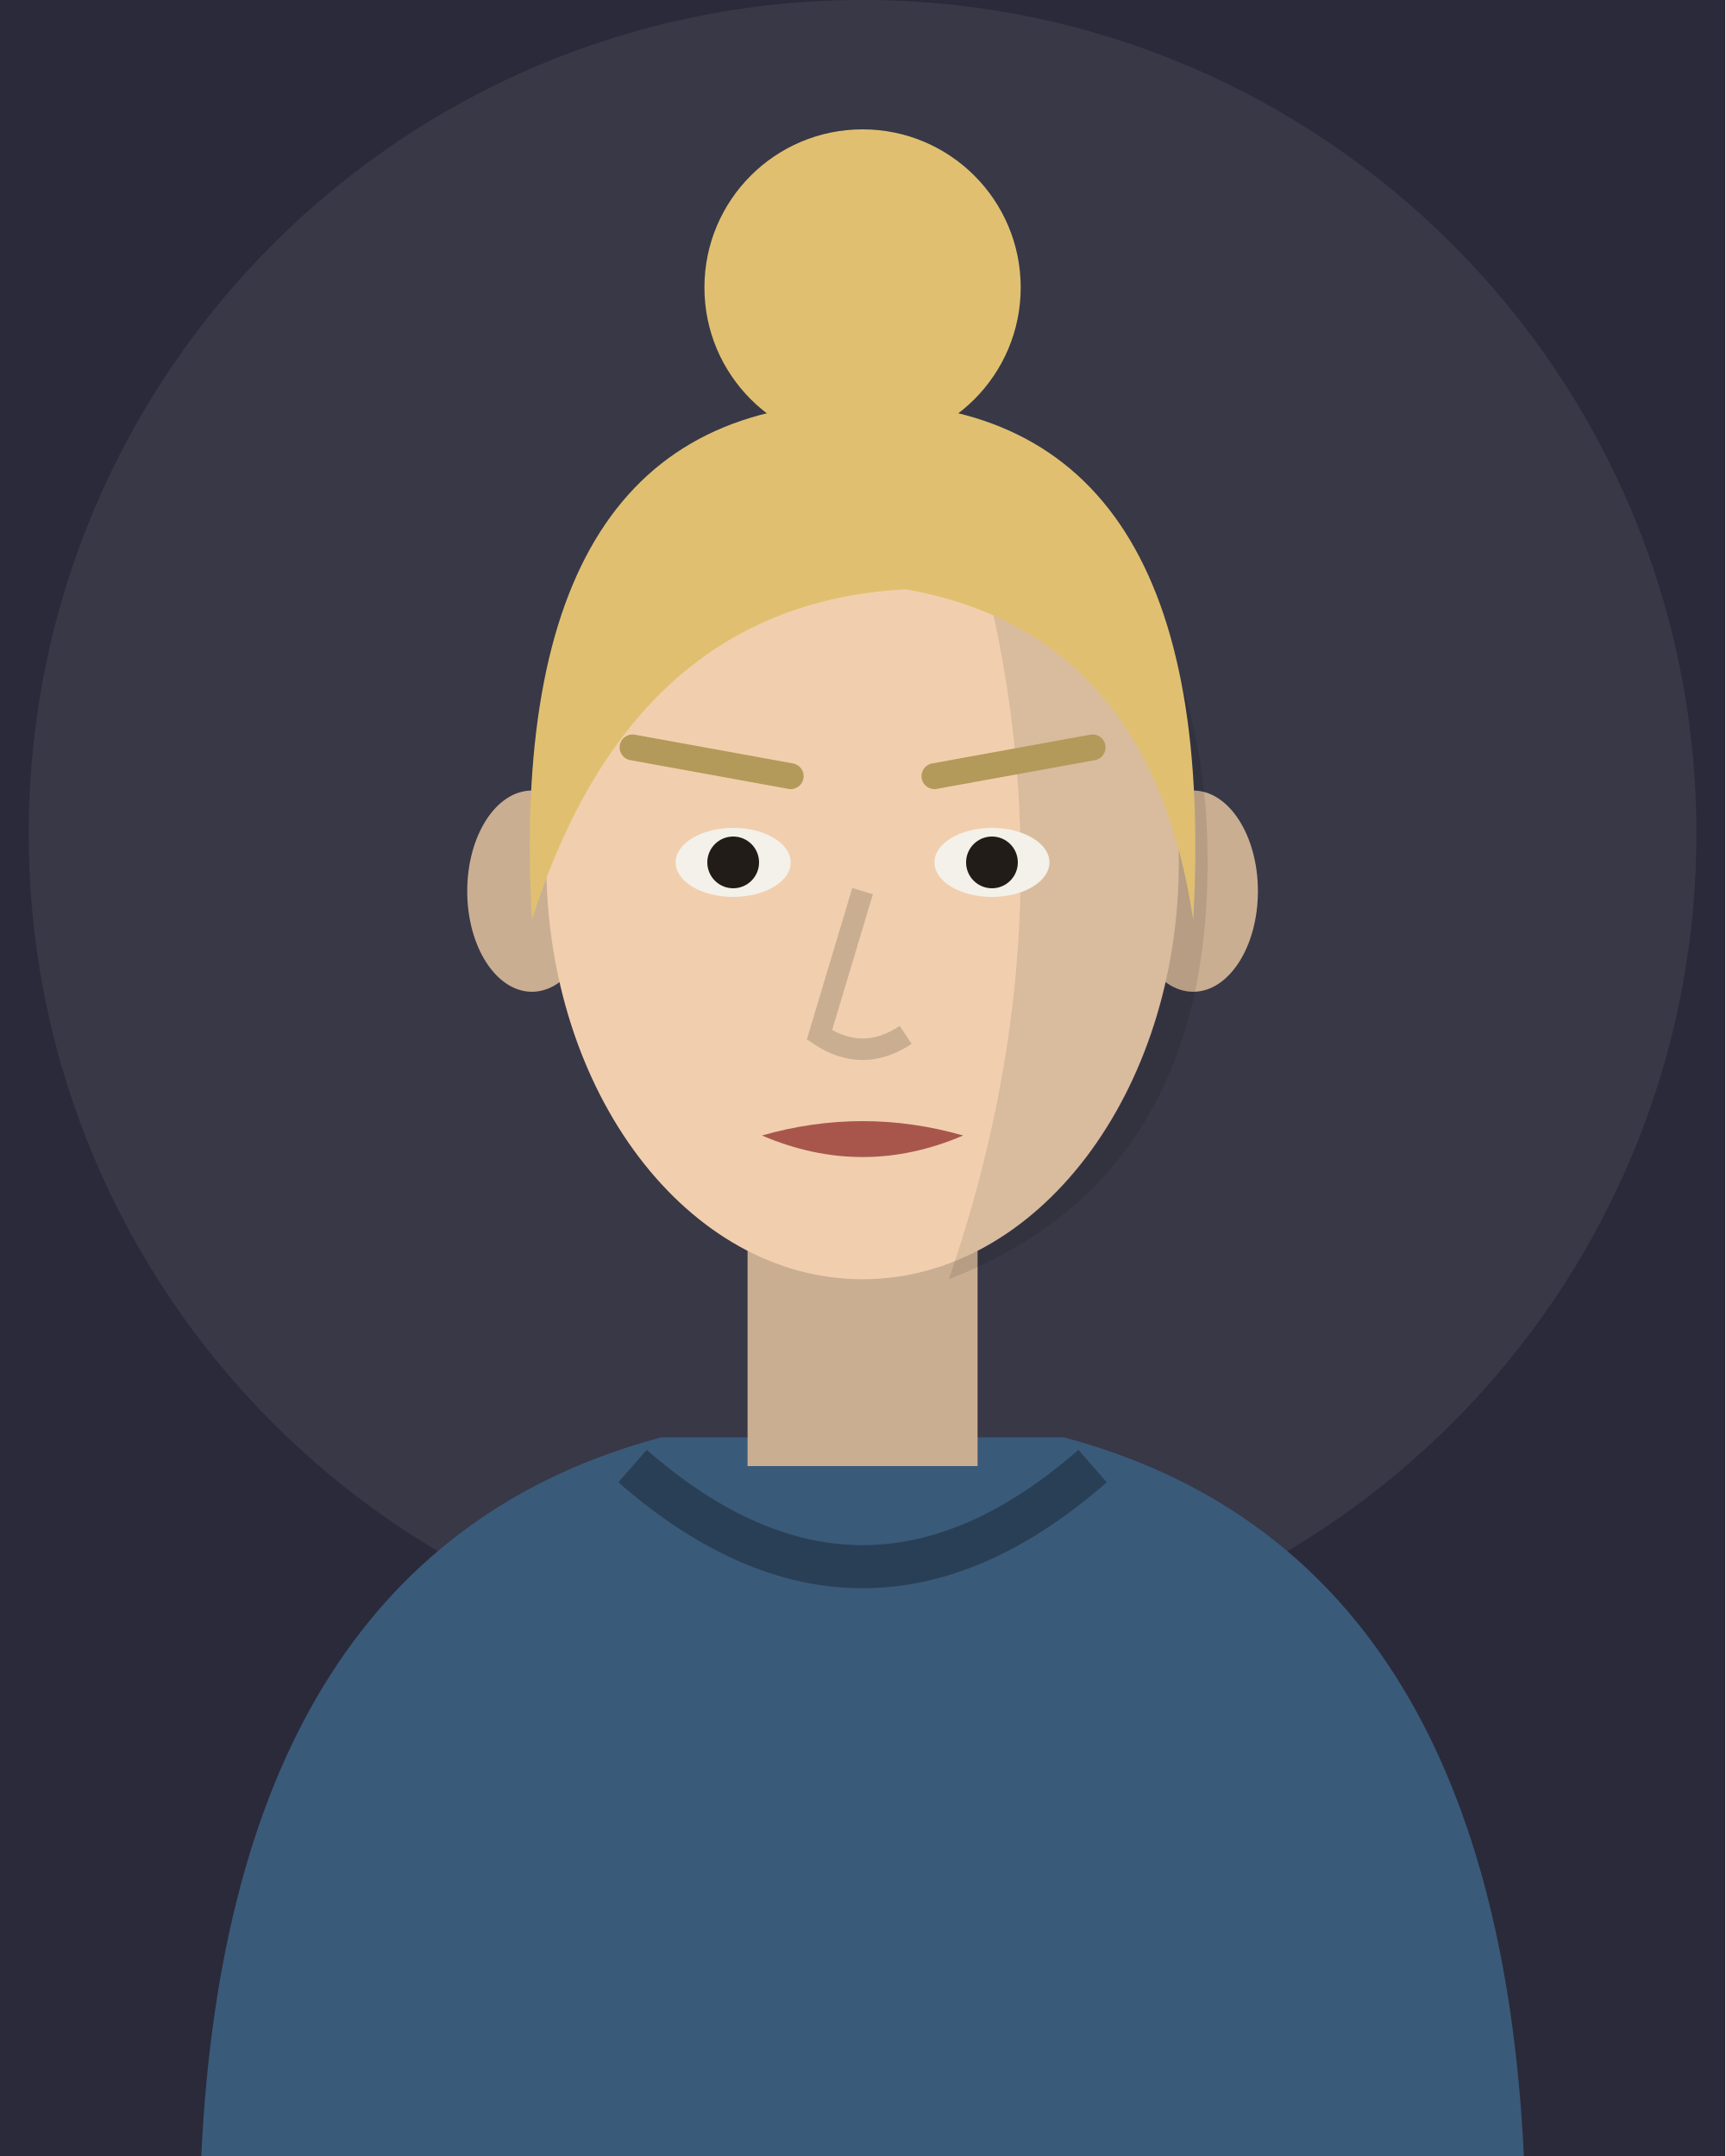
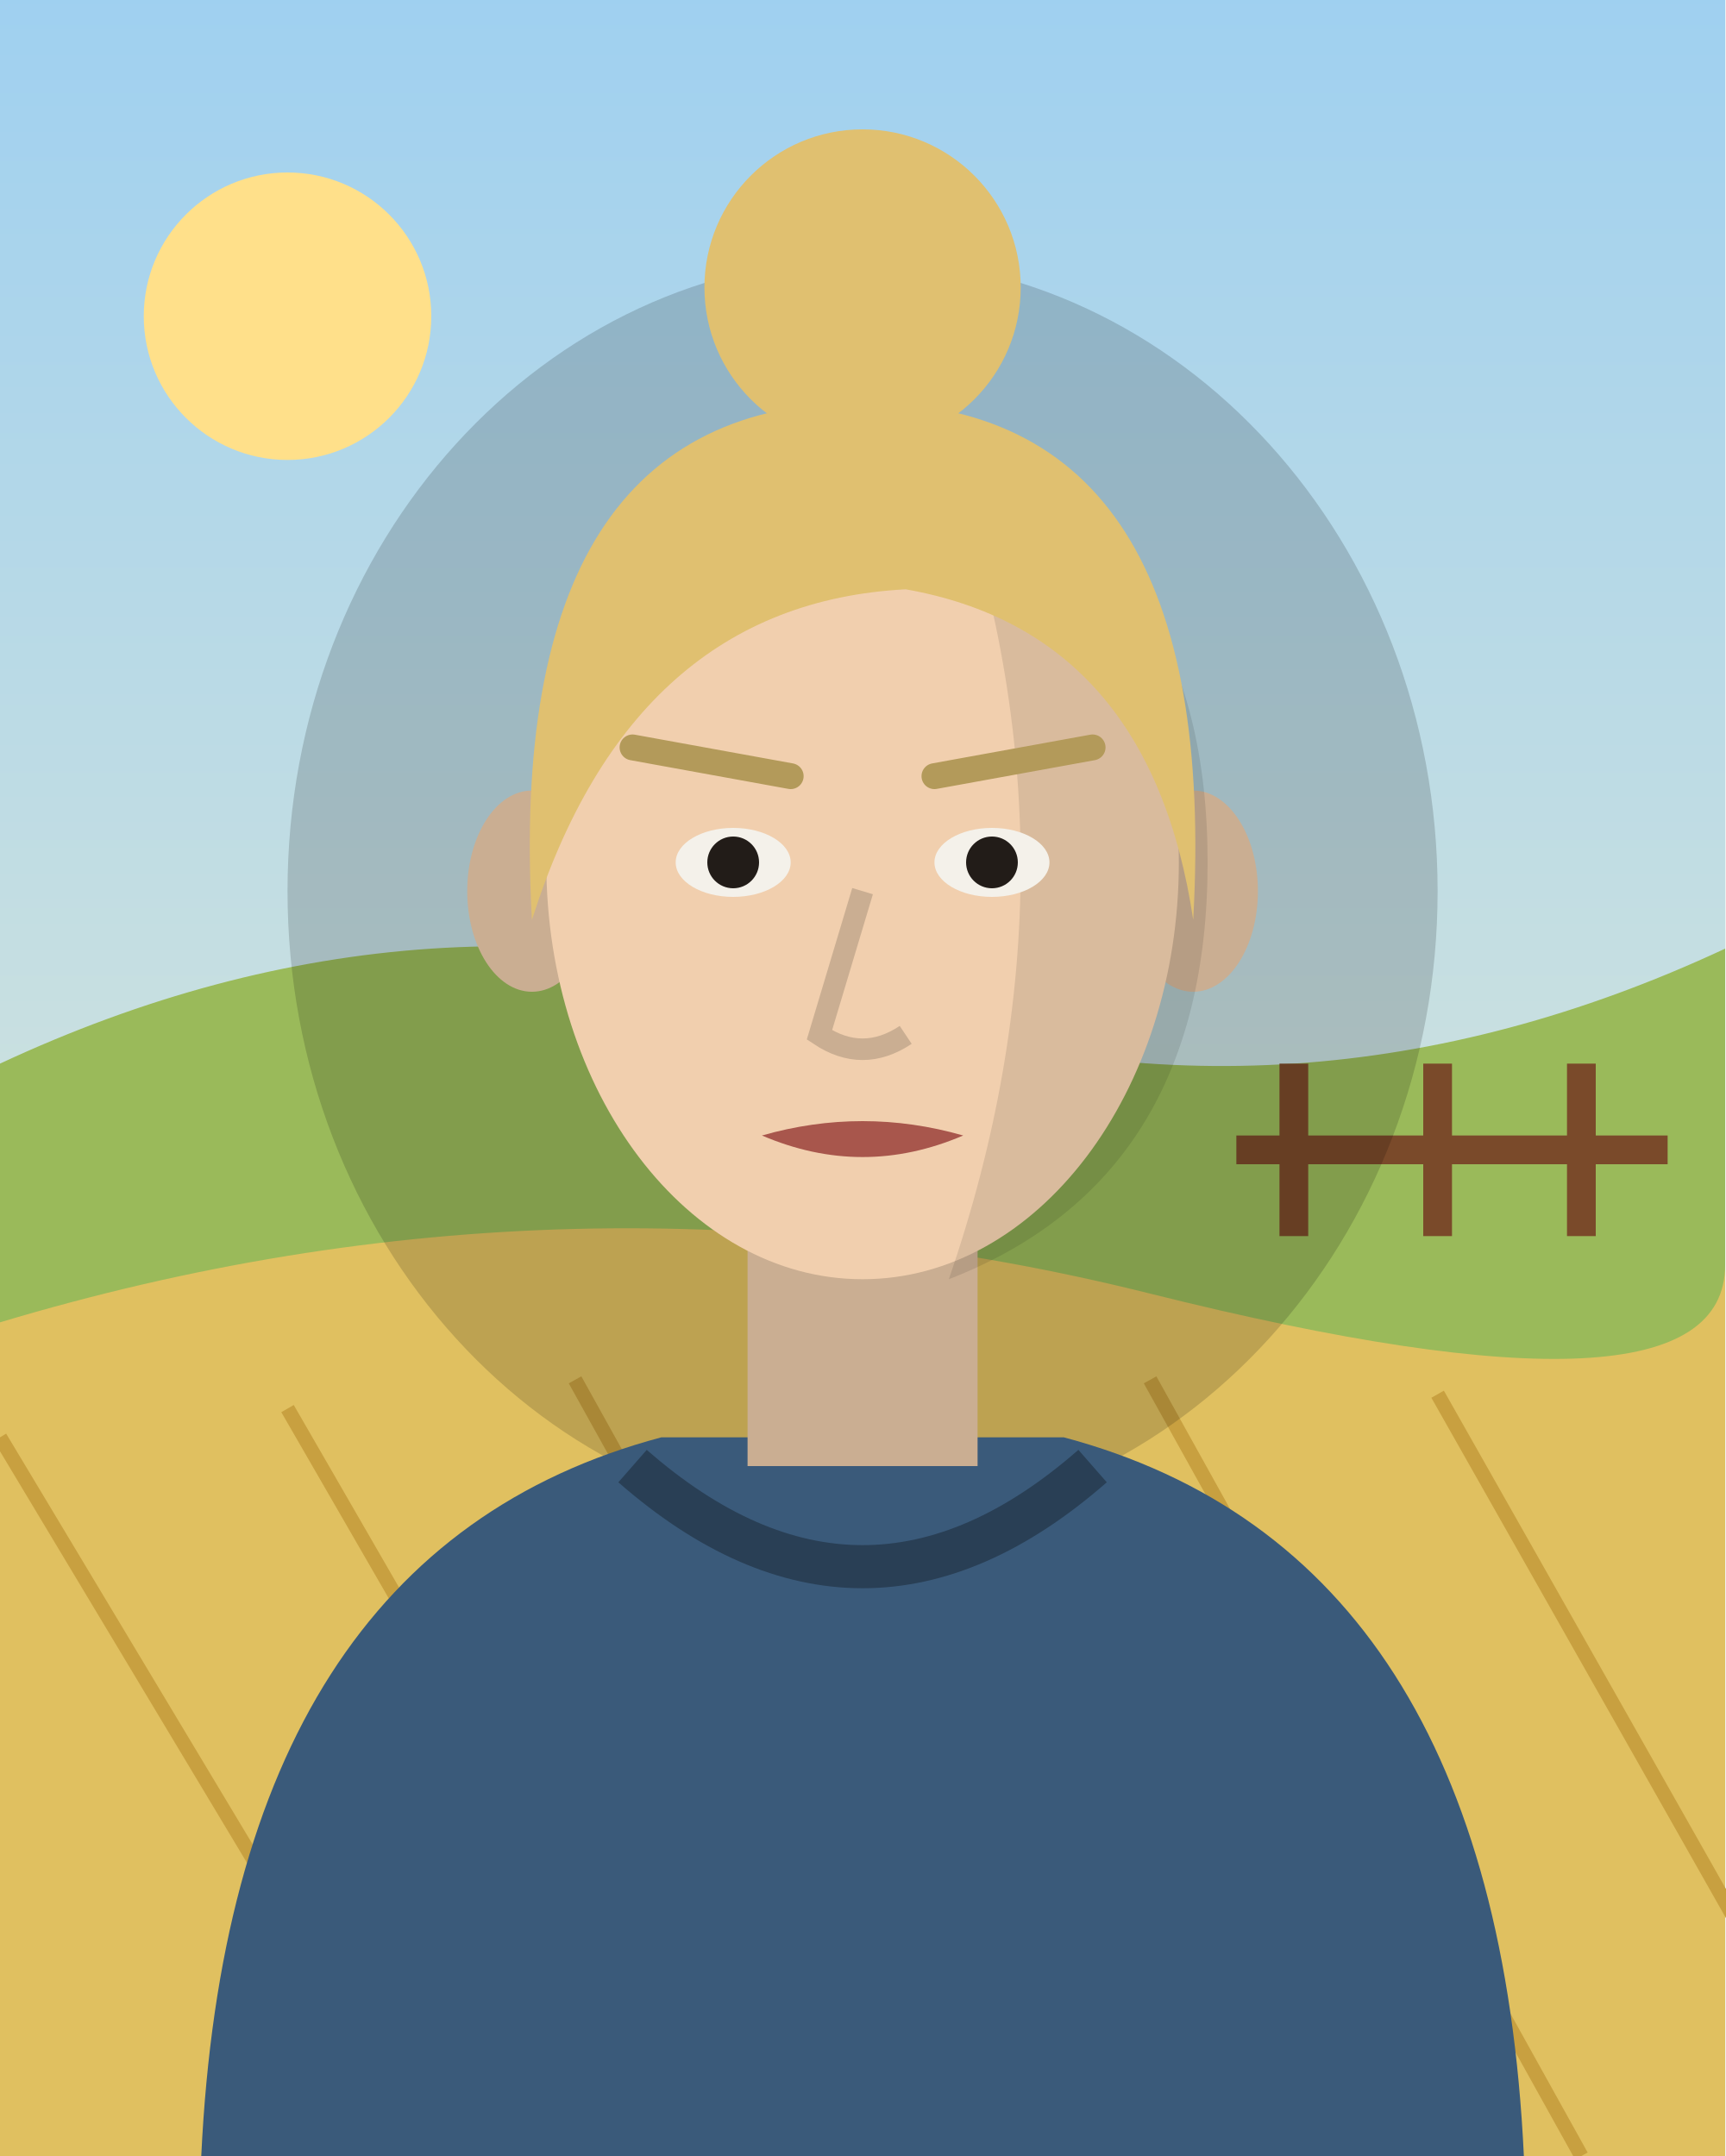
<svg xmlns="http://www.w3.org/2000/svg" viewBox="0 0 120 150" role="img" aria-label="Astrid Lindqvist">
  <style>.fx{transform-box:fill-box;transform-origin:center}.tw{animation:tw 3s ease-in-out infinite}.pu{animation:pu 4s ease-in-out infinite}@keyframes tw{50%{opacity:.25}}@keyframes pu{50%{opacity:.55}}@keyframes spin{to{transform:rotate(360deg)}}@media (prefers-reduced-motion:reduce){*{animation:none!important}}</style>
-   <rect width="120" height="150" fill="#2a2a3a" />
-   <circle cx="60" cy="58" r="58" fill="#fff" opacity=".07" />
+   <defs>
+     <linearGradient id="s164" x1="0" y1="0" x2="0" y2="1">
+       <stop offset="0" stop-color="#9fd0f0" />
+       <stop offset="1" stop-color="#f4f0d0" />
+     </linearGradient>
+   </defs>
+   <rect width="120" height="150" fill="url(#s164)" />
+   <circle cx="20" cy="22" r="10" fill="#ffe08a" />
+   <path d="M0 74 Q30 60 60 70 T120 66 V150 H0Z" fill="#9aba5a" />
+   <path d="M0 92 Q40 80 80 90 T120 88 V150 H0Z" fill="#e0c060" />
+   <g stroke="#c8a040" stroke-width="1">
+     <path d="M0 100 L30 150 M20 98 L50 150 M40 96 L70 150 M60 95 L90 150 M80 96 L110 150 M100 97 L130 150" />
+   </g>
+   <path d="M86 80 h30 M90 74 v12 M100 74 v12 M110 74 v12" stroke="#7a4a2a" stroke-width="2" />
+   <ellipse cx="60" cy="62" rx="40" ry="44" fill="#000" opacity=".16" />
  <circle cx="60" cy="20" r="11" fill="#e0c070" />
  <path d="M14 150 Q16 108 46 100 H74 Q104 108 106 150Z" fill="#3a5a7a" />
  <path d="M44 102 Q60 116 76 102" stroke="#293f55" stroke-width="3" fill="none" />
  <rect x="52" y="86" width="16" height="16" fill="#caae92" />
  <ellipse cx="37" cy="62" rx="4.5" ry="7" fill="#caae92" />
  <ellipse cx="83" cy="62" rx="4.5" ry="7" fill="#caae92" />
  <ellipse cx="60" cy="60" rx="22" ry="29" fill="#f1cfae" />
  <path d="M66 32 Q84 38 84 60 Q84 82 66 89 Q76 60 66 32Z" fill="#000" opacity=".1" />
  <path d="M37 64 Q35 28 60 28 Q85 28 83 64 Q80 44 63 41 Q44 42 37 64Z" fill="#e0c070" />
  <path d="M44 52 L55 54 M65 54 L76 52" stroke="#b39a5a" stroke-width="1.8" stroke-linecap="round" />
  <ellipse cx="51" cy="60" rx="4" ry="2.4" fill="#f4f1ea" />
  <circle cx="51" cy="60" r="1.8" fill="#221c18" />
  <ellipse cx="69" cy="60" rx="4" ry="2.4" fill="#f4f1ea" />
  <circle cx="69" cy="60" r="1.8" fill="#221c18" />
  <path d="M60 62 L57 72 Q60 74 63 72" fill="none" stroke="#caae92" stroke-width="1.5" />
  <path d="M53 79 Q60 77 67 79 Q60 82 53 79Z" fill="#a8564c" />
</svg>
